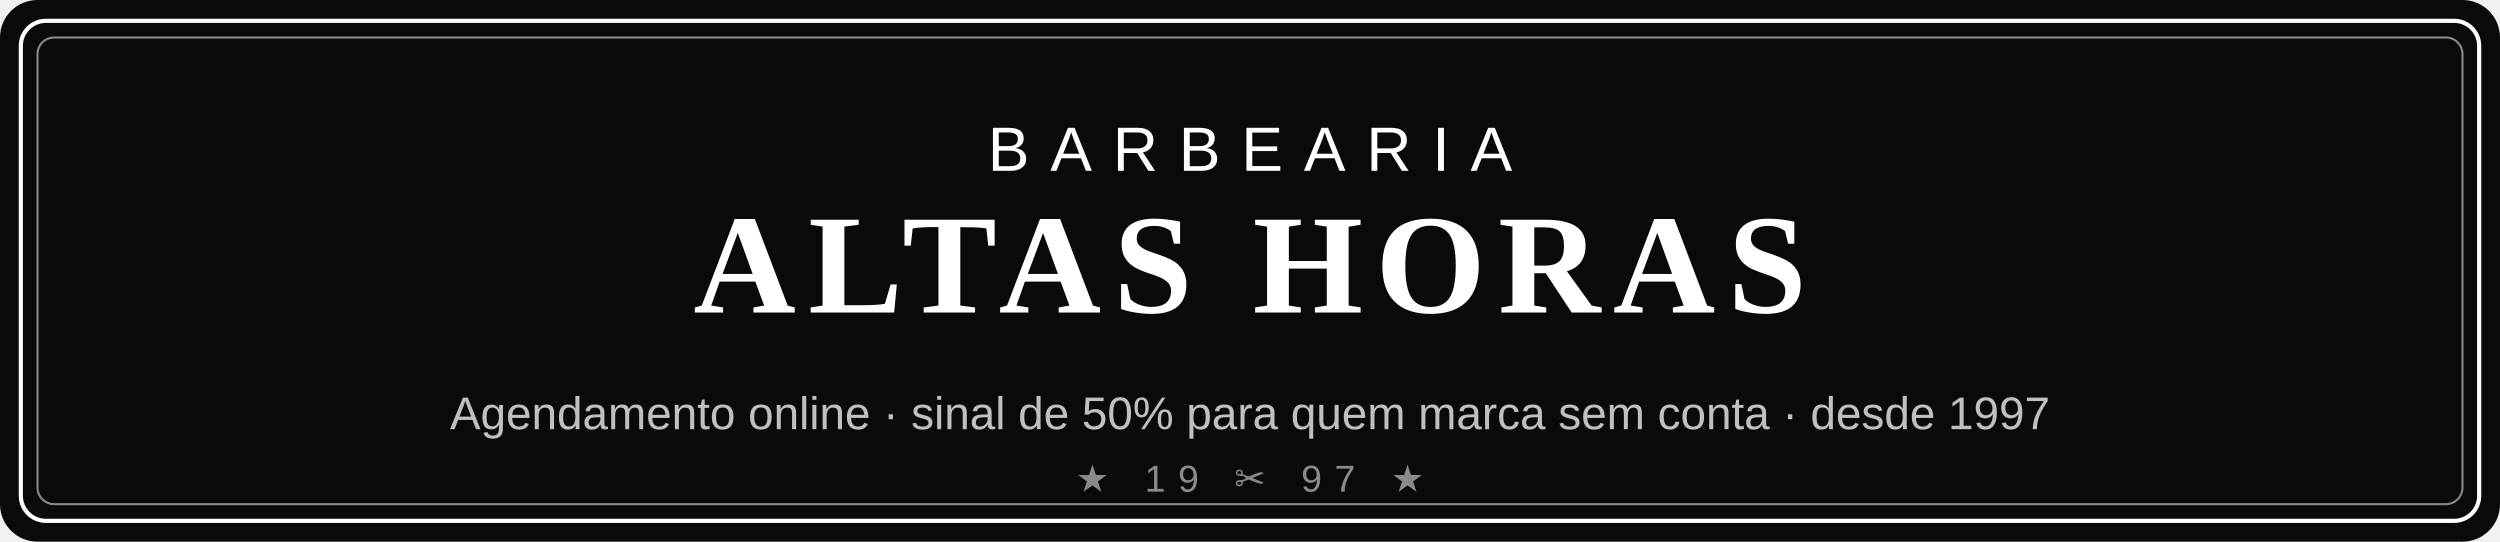
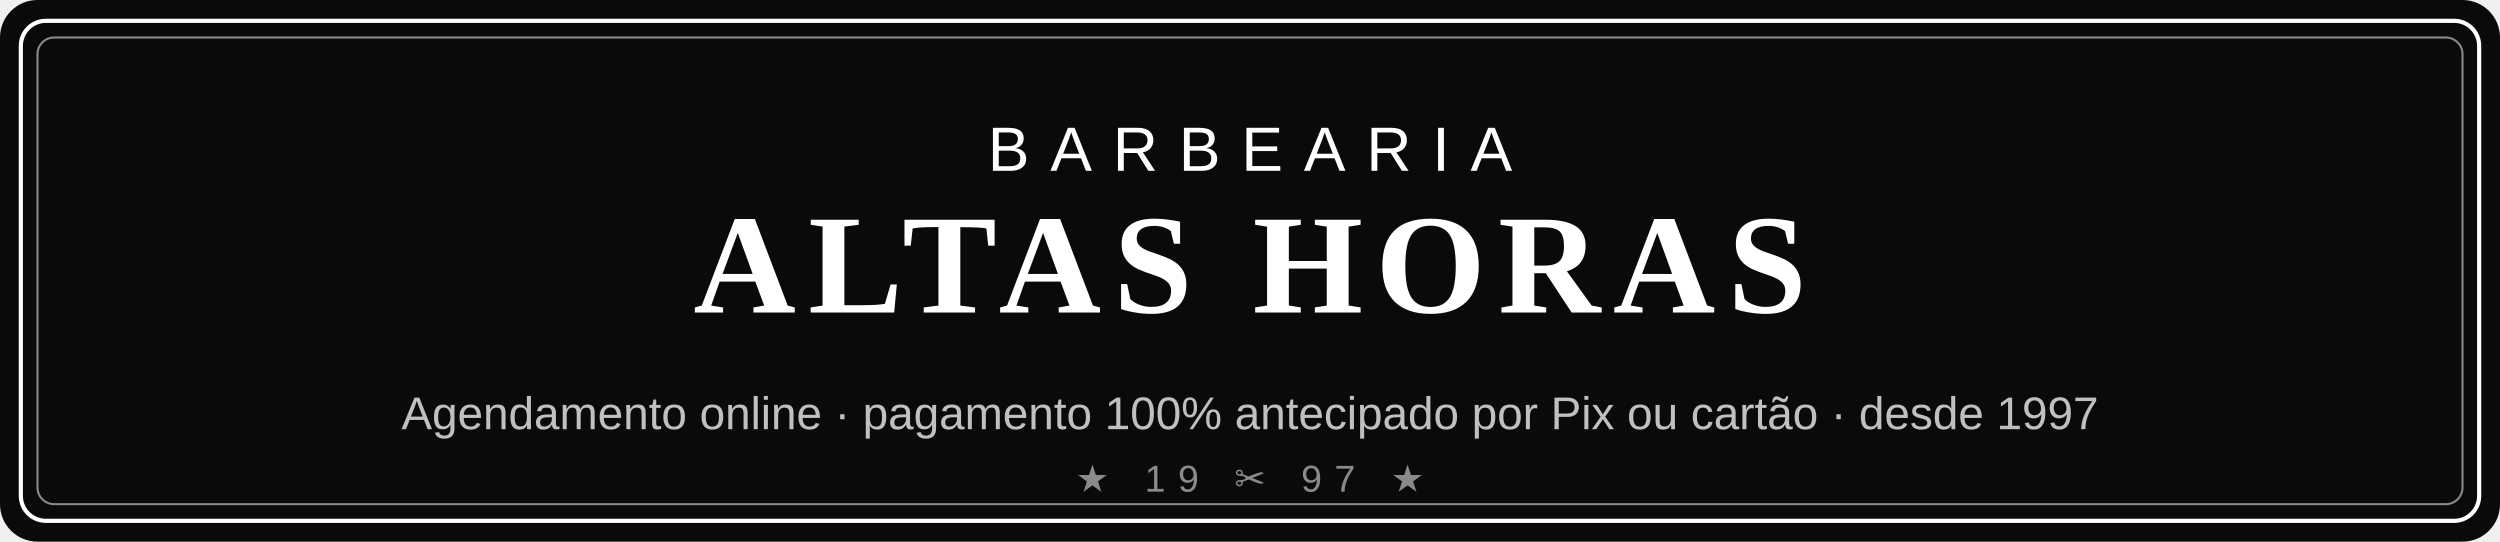
<svg xmlns="http://www.w3.org/2000/svg" width="1200" height="260" viewBox="0 0 1200 260" role="img" aria-label="Barbearia Altas Horas: agendamento online. Desde 1997.">
  <defs>
    <linearGradient id="prata" x1="0" y1="0" x2="1" y2="0">
      <stop offset="0" stop-color="#8A8A8A" />
      <stop offset="0.5" stop-color="#E6E6E6" />
      <stop offset="1" stop-color="#8A8A8A" />
    </linearGradient>
  </defs>
  <rect width="1200" height="260" rx="18" fill="#0A0A0A" />
  <rect x="10" y="10" width="1180" height="240" rx="12" fill="none" stroke="#FFFFFF" stroke-width="2" />
  <rect x="18" y="18" width="1164" height="224" rx="8" fill="none" stroke="#8A8A8A" stroke-width="1" />
  <text x="600" y="82" text-anchor="middle" font-family="Impact, 'Arial Narrow', 'Helvetica Neue', Arial, sans-serif" font-size="30" letter-spacing="10" fill="#FFFFFF">BARBEARIA</text>
  <text x="600" y="150" text-anchor="middle" font-family="Georgia, 'Times New Roman', serif" font-size="68" font-weight="bold" letter-spacing="6" fill="#FFFFFF">ALTAS HORAS</text>
  <line x1="300" y1="172" x2="900" y2="172" stroke="url(#prata)" stroke-width="2" />
-   <text x="600" y="206" text-anchor="middle" font-family="'Helvetica Neue', Arial, sans-serif" font-size="22" fill="#C0C0C0">Agendamento online · sinal de 50% para quem marca sem conta · desde 1997</text>
+   <text x="600" y="206" text-anchor="middle" font-family="'Helvetica Neue', Arial, sans-serif" font-size="22" fill="#C0C0C0">Agendamento online · pagamento 100% antecipado por Pix ou cartão · desde 1997</text>
  <text x="600" y="236" text-anchor="middle" font-family="'Helvetica Neue', Arial, sans-serif" font-size="18" letter-spacing="6" fill="#8A8A8A">★ 19 ✂ 97 ★</text>
</svg>
